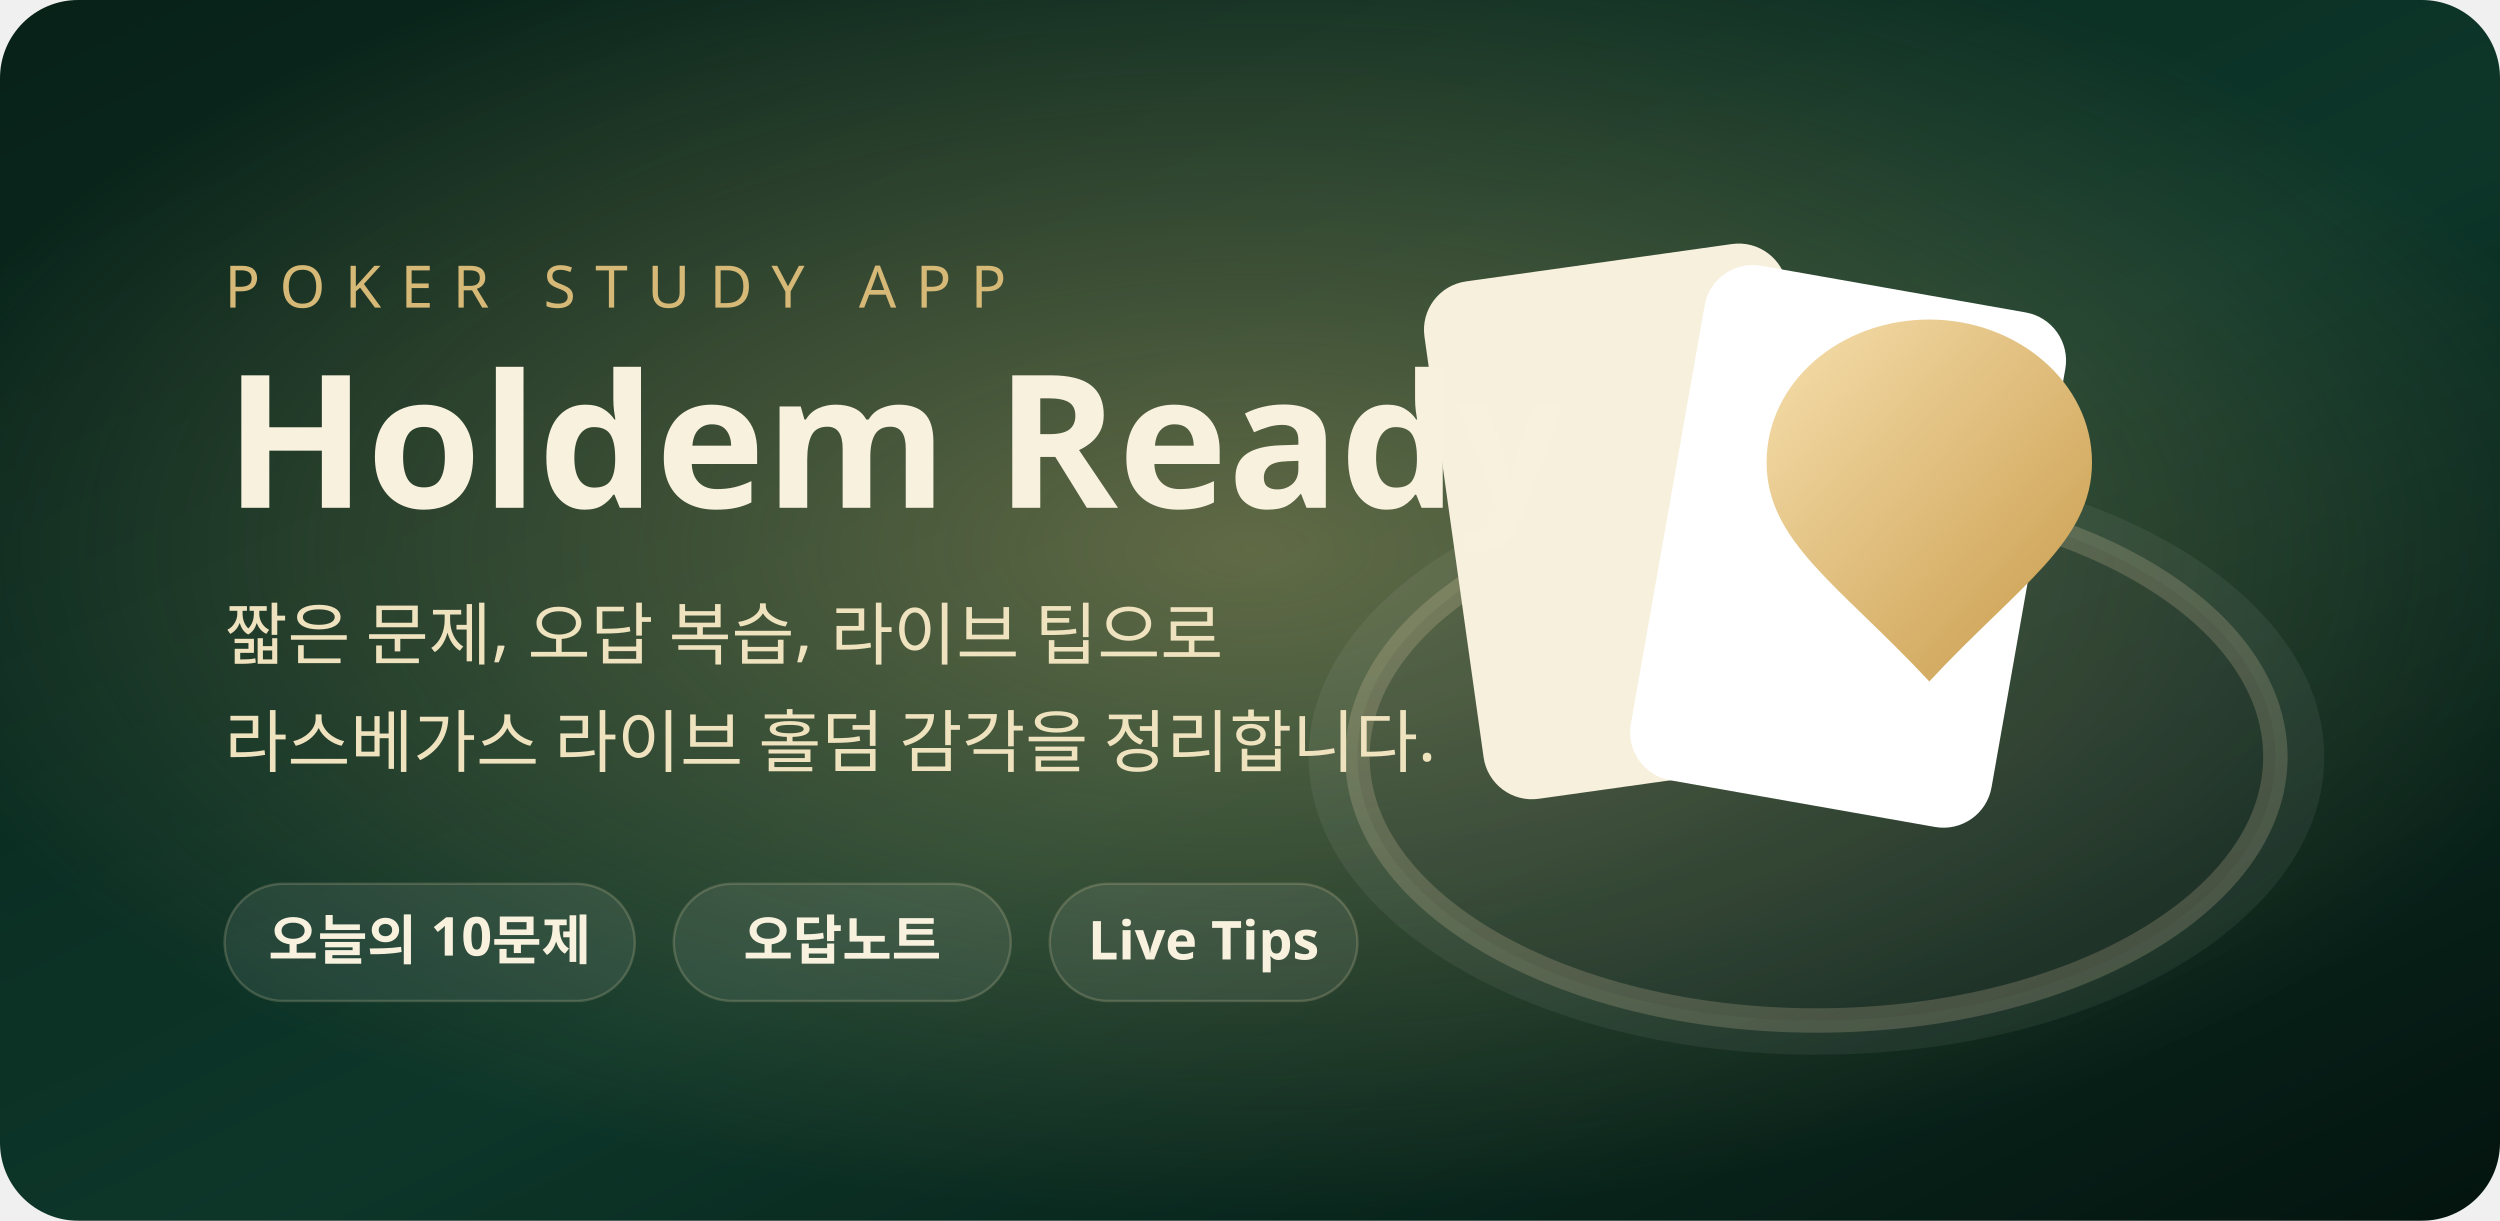
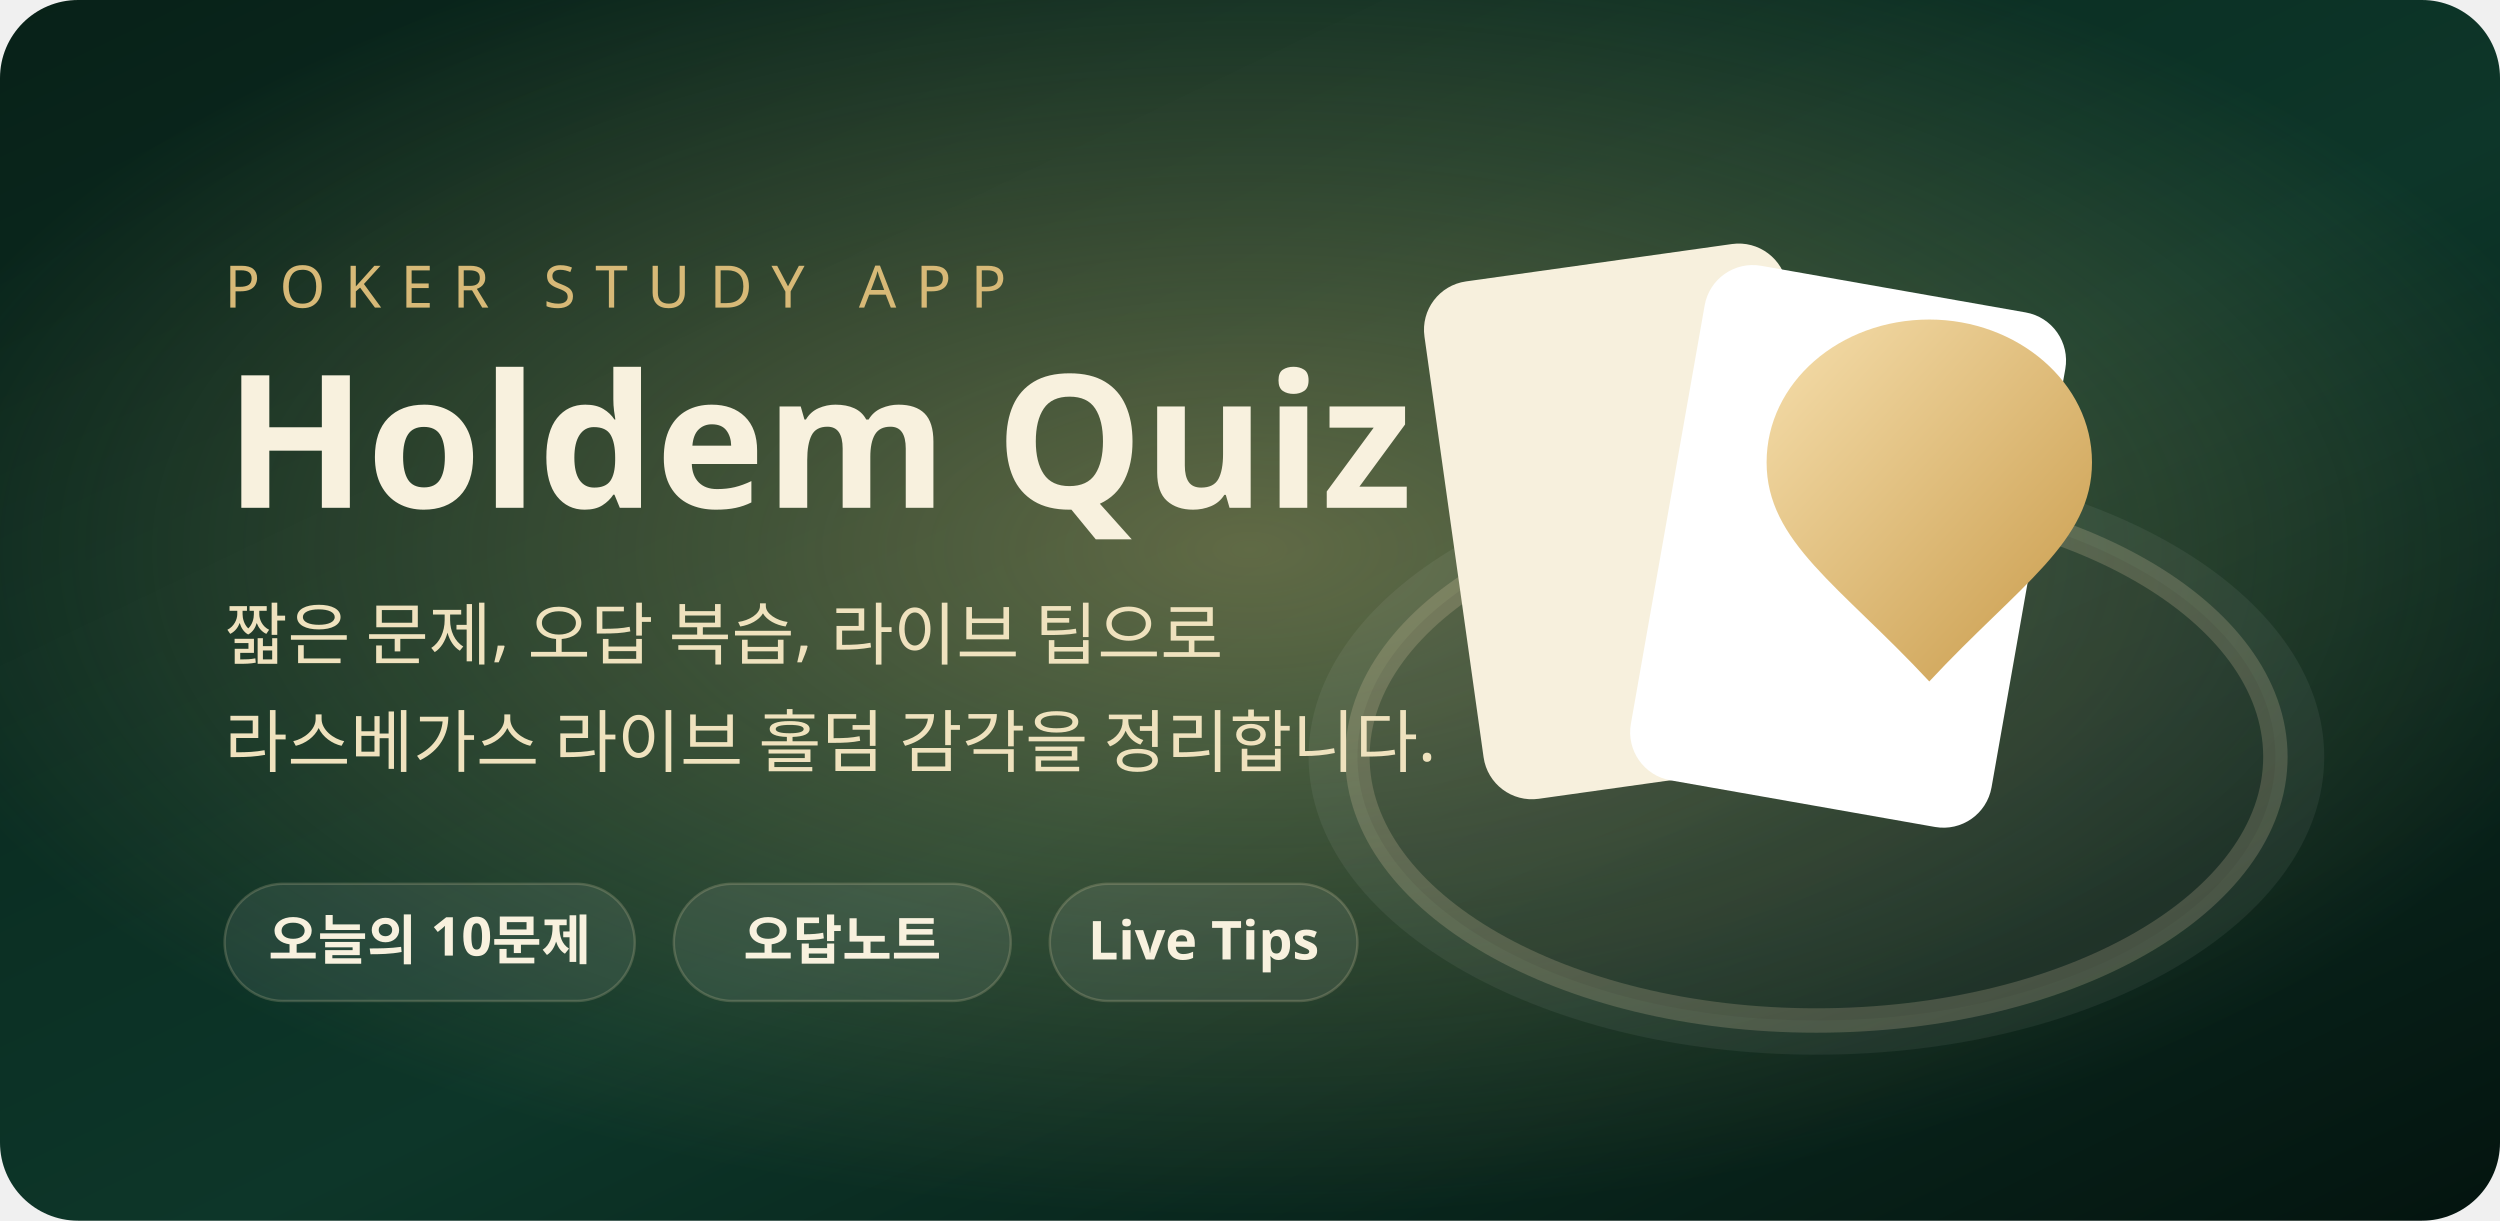
<svg xmlns="http://www.w3.org/2000/svg" viewBox="0 0 1024 500">
  <defs>
    <linearGradient id="bg" x1="0%" y1="0%" x2="100%" y2="100%">
      <stop offset="0%" stop-color="#082118" />
      <stop offset="55%" stop-color="#0d3629" />
      <stop offset="100%" stop-color="#04140f" />
    </linearGradient>
    <radialGradient id="glow" cx="50%" cy="45%" r="55%">
      <stop offset="0%" stop-color="rgba(234,196,120,0.38)" />
      <stop offset="100%" stop-color="rgba(234,196,120,0)" />
    </radialGradient>
    <linearGradient id="gold" x1="0%" y1="0%" x2="100%" y2="100%">
      <stop offset="0%" stop-color="#f6dfad" />
      <stop offset="100%" stop-color="#c89a49" />
    </linearGradient>
  </defs>
  <rect width="1024" height="500" rx="32" fill="url(#bg)" />
  <rect width="1024" height="500" rx="32" fill="url(#glow)" />
  <ellipse cx="744" cy="310" rx="208" ry="122" fill="rgba(255,255,255,0.06)" />
  <ellipse cx="744" cy="310" rx="188" ry="108" fill="rgba(0,0,0,0.1)" stroke="rgba(255,232,193,0.18)" stroke-width="10" />
  <g transform="translate(744 188)">
    <rect x="-152" y="-92" width="150" height="214" rx="20" fill="#f7f0dd" transform="rotate(-8)" />
    <rect x="-56" y="-74" width="150" height="214" rx="20" fill="#ffffff" transform="rotate(10)" />
    <path d="M6 12c0-48 44-86 98-86 53 0 98 38 98 86 0 48-44 74-98 132C50 86 6 60 6 12Z" fill="url(#gold)" transform="scale(.68) translate(-36 -10)" />
  </g>
  <g font-family="'Noto Sans KR', sans-serif">
    <text x="92" y="126" fill="#d7b977" font-size="24" letter-spacing="8">POKER STUDY APP</text>
-     <text x="92" y="208" fill="#f8f1de" font-size="76" font-weight="700">Holdem Ready</text>
+     <text x="92" y="208" fill="#f8f1de" font-size="76" font-weight="700">Holdem Quiz</text>
    <text x="92" y="270" fill="#efe2be" font-size="28">짧은 문제, 오답 복습, 라이브 팁으로</text>
    <text x="92" y="314" fill="#efe2be" font-size="28">라스베가스 라이브 홀덤 감각을 정리합니다.</text>
    <g transform="translate(92 362)">
      <rect width="168" height="48" rx="24" fill="rgba(255,255,255,0.08)" stroke="rgba(255,235,189,0.18)" />
      <text x="84" y="31" fill="#f8f1de" font-size="22" font-weight="600" text-anchor="middle">오늘의 10문제</text>
    </g>
    <g transform="translate(276 362)">
      <rect width="138" height="48" rx="24" fill="rgba(255,255,255,0.08)" stroke="rgba(255,235,189,0.18)" />
      <text x="69" y="31" fill="#f8f1de" font-size="22" font-weight="600" text-anchor="middle">오답노트</text>
    </g>
    <g transform="translate(430 362)">
      <rect width="126" height="48" rx="24" fill="rgba(255,255,255,0.08)" stroke="rgba(255,235,189,0.18)" />
      <text x="63" y="31" fill="#f8f1de" font-size="22" font-weight="600" text-anchor="middle">Live Tips</text>
    </g>
  </g>
</svg>
